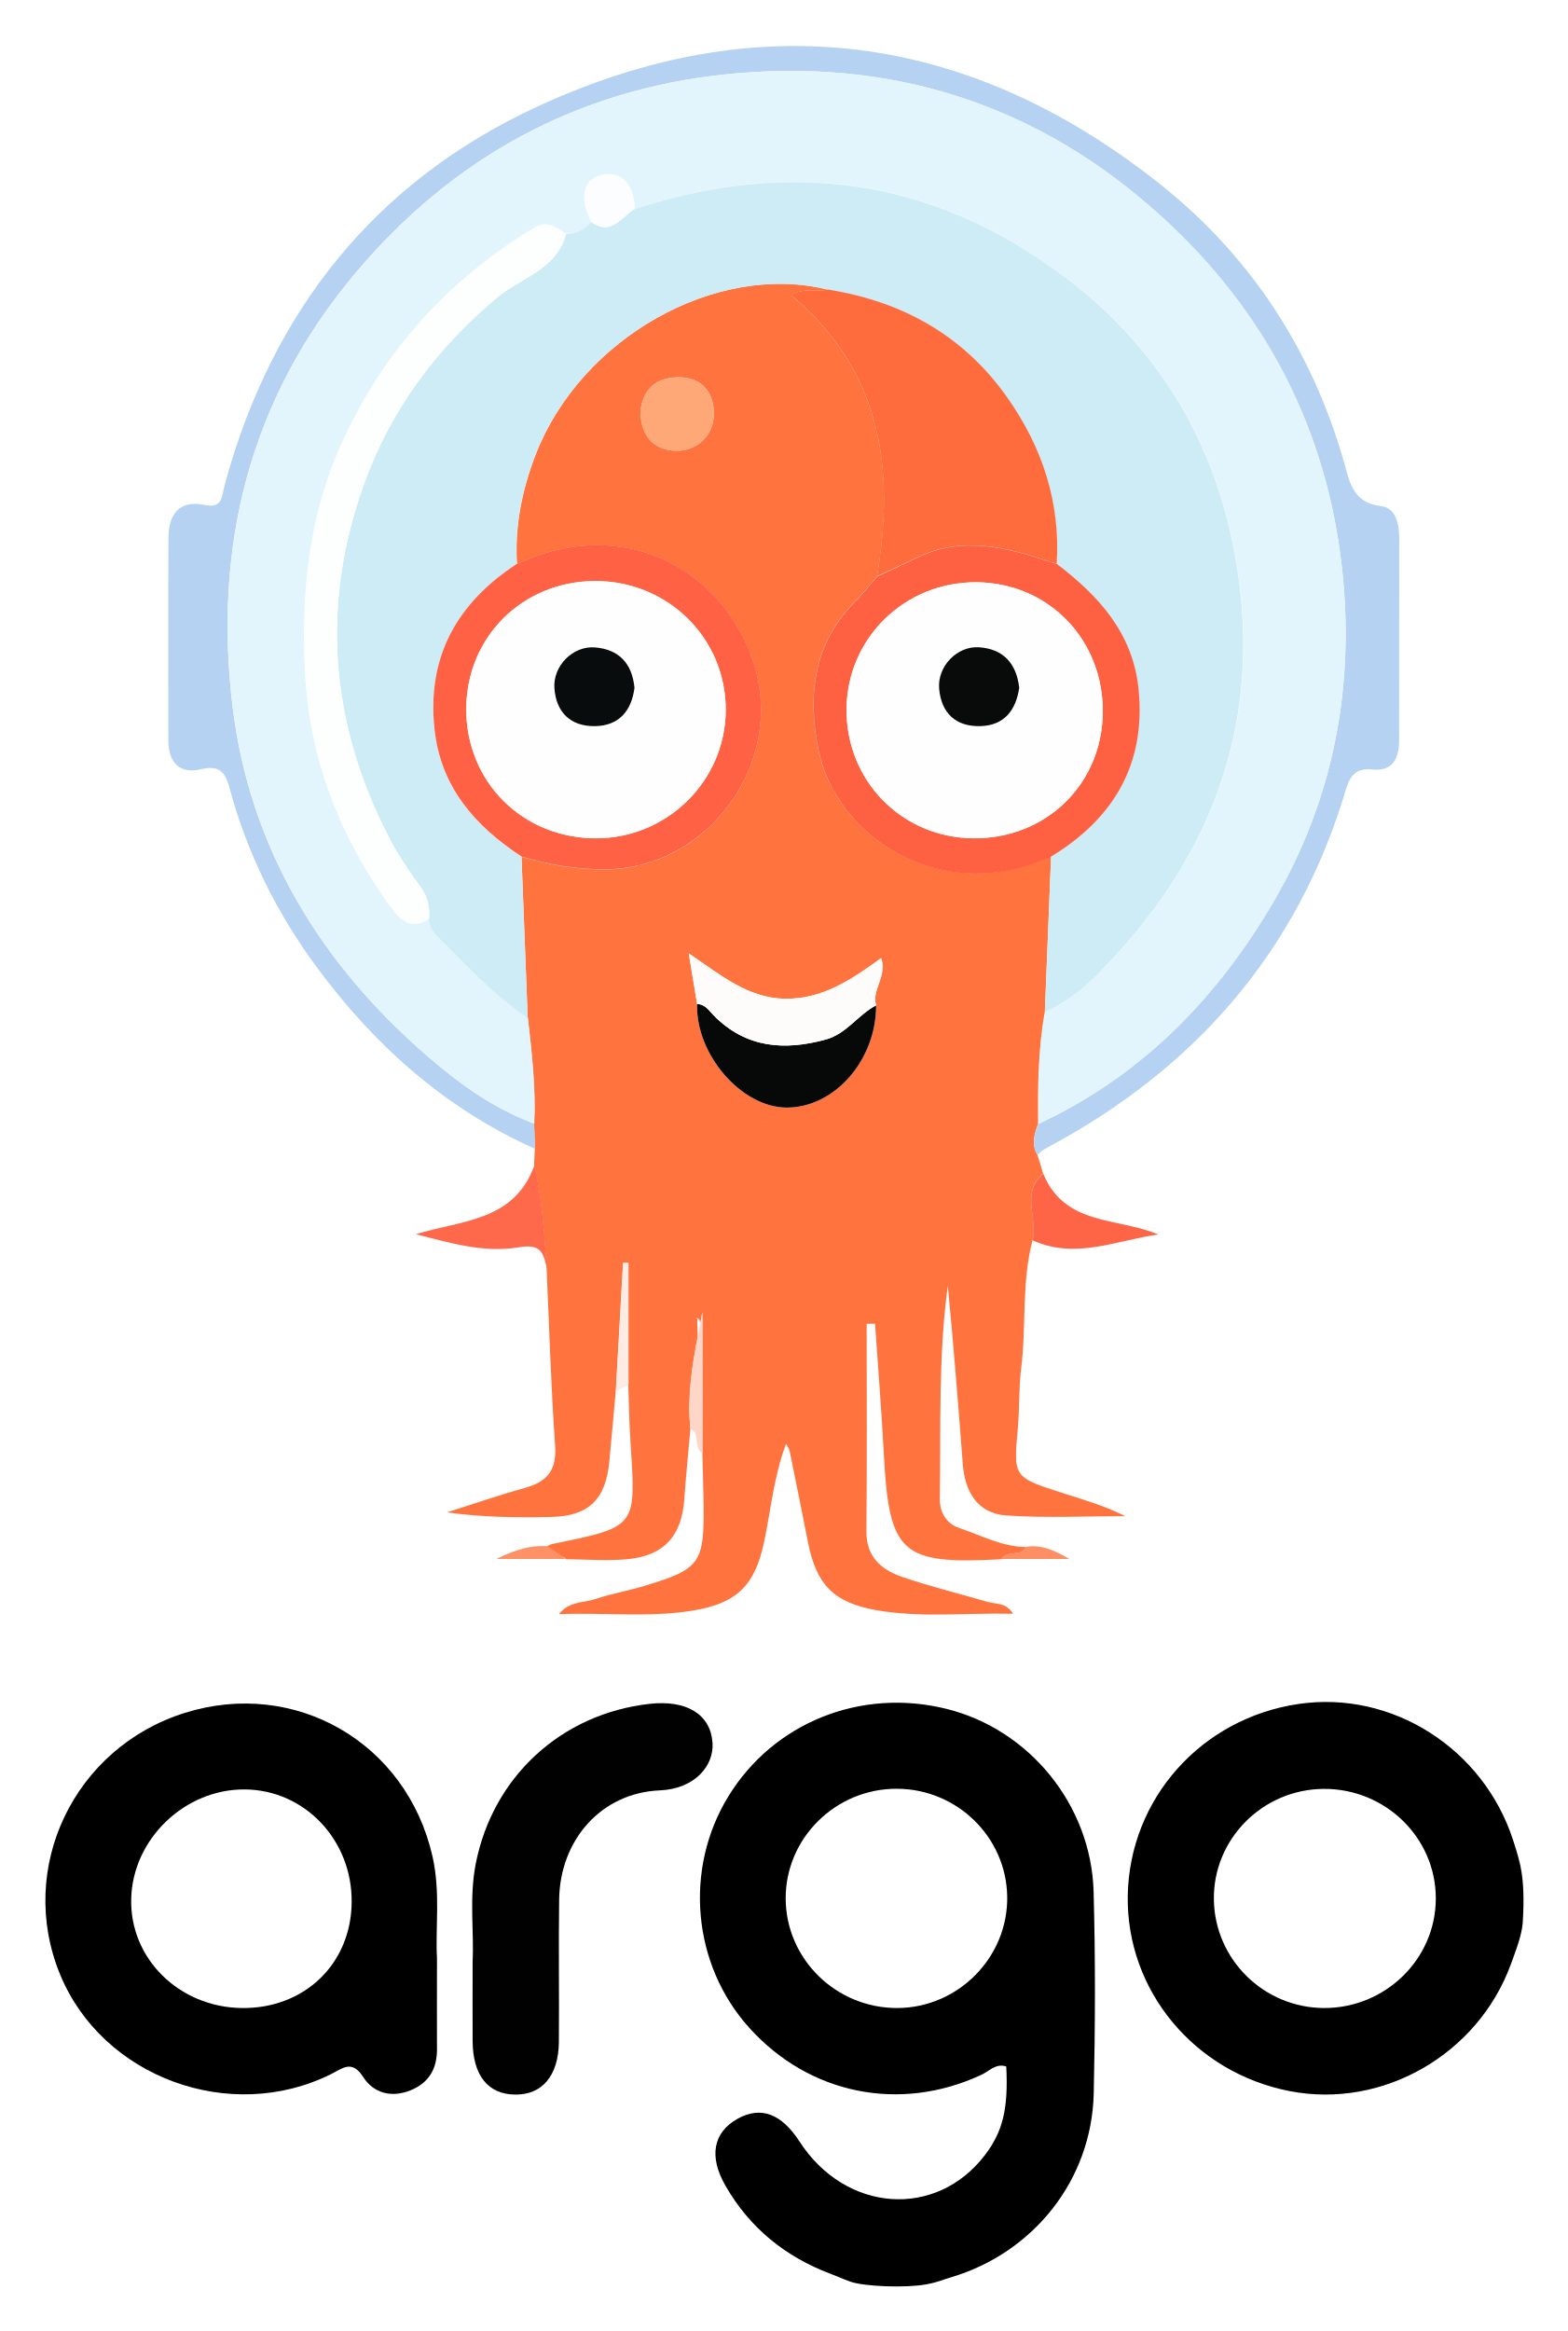
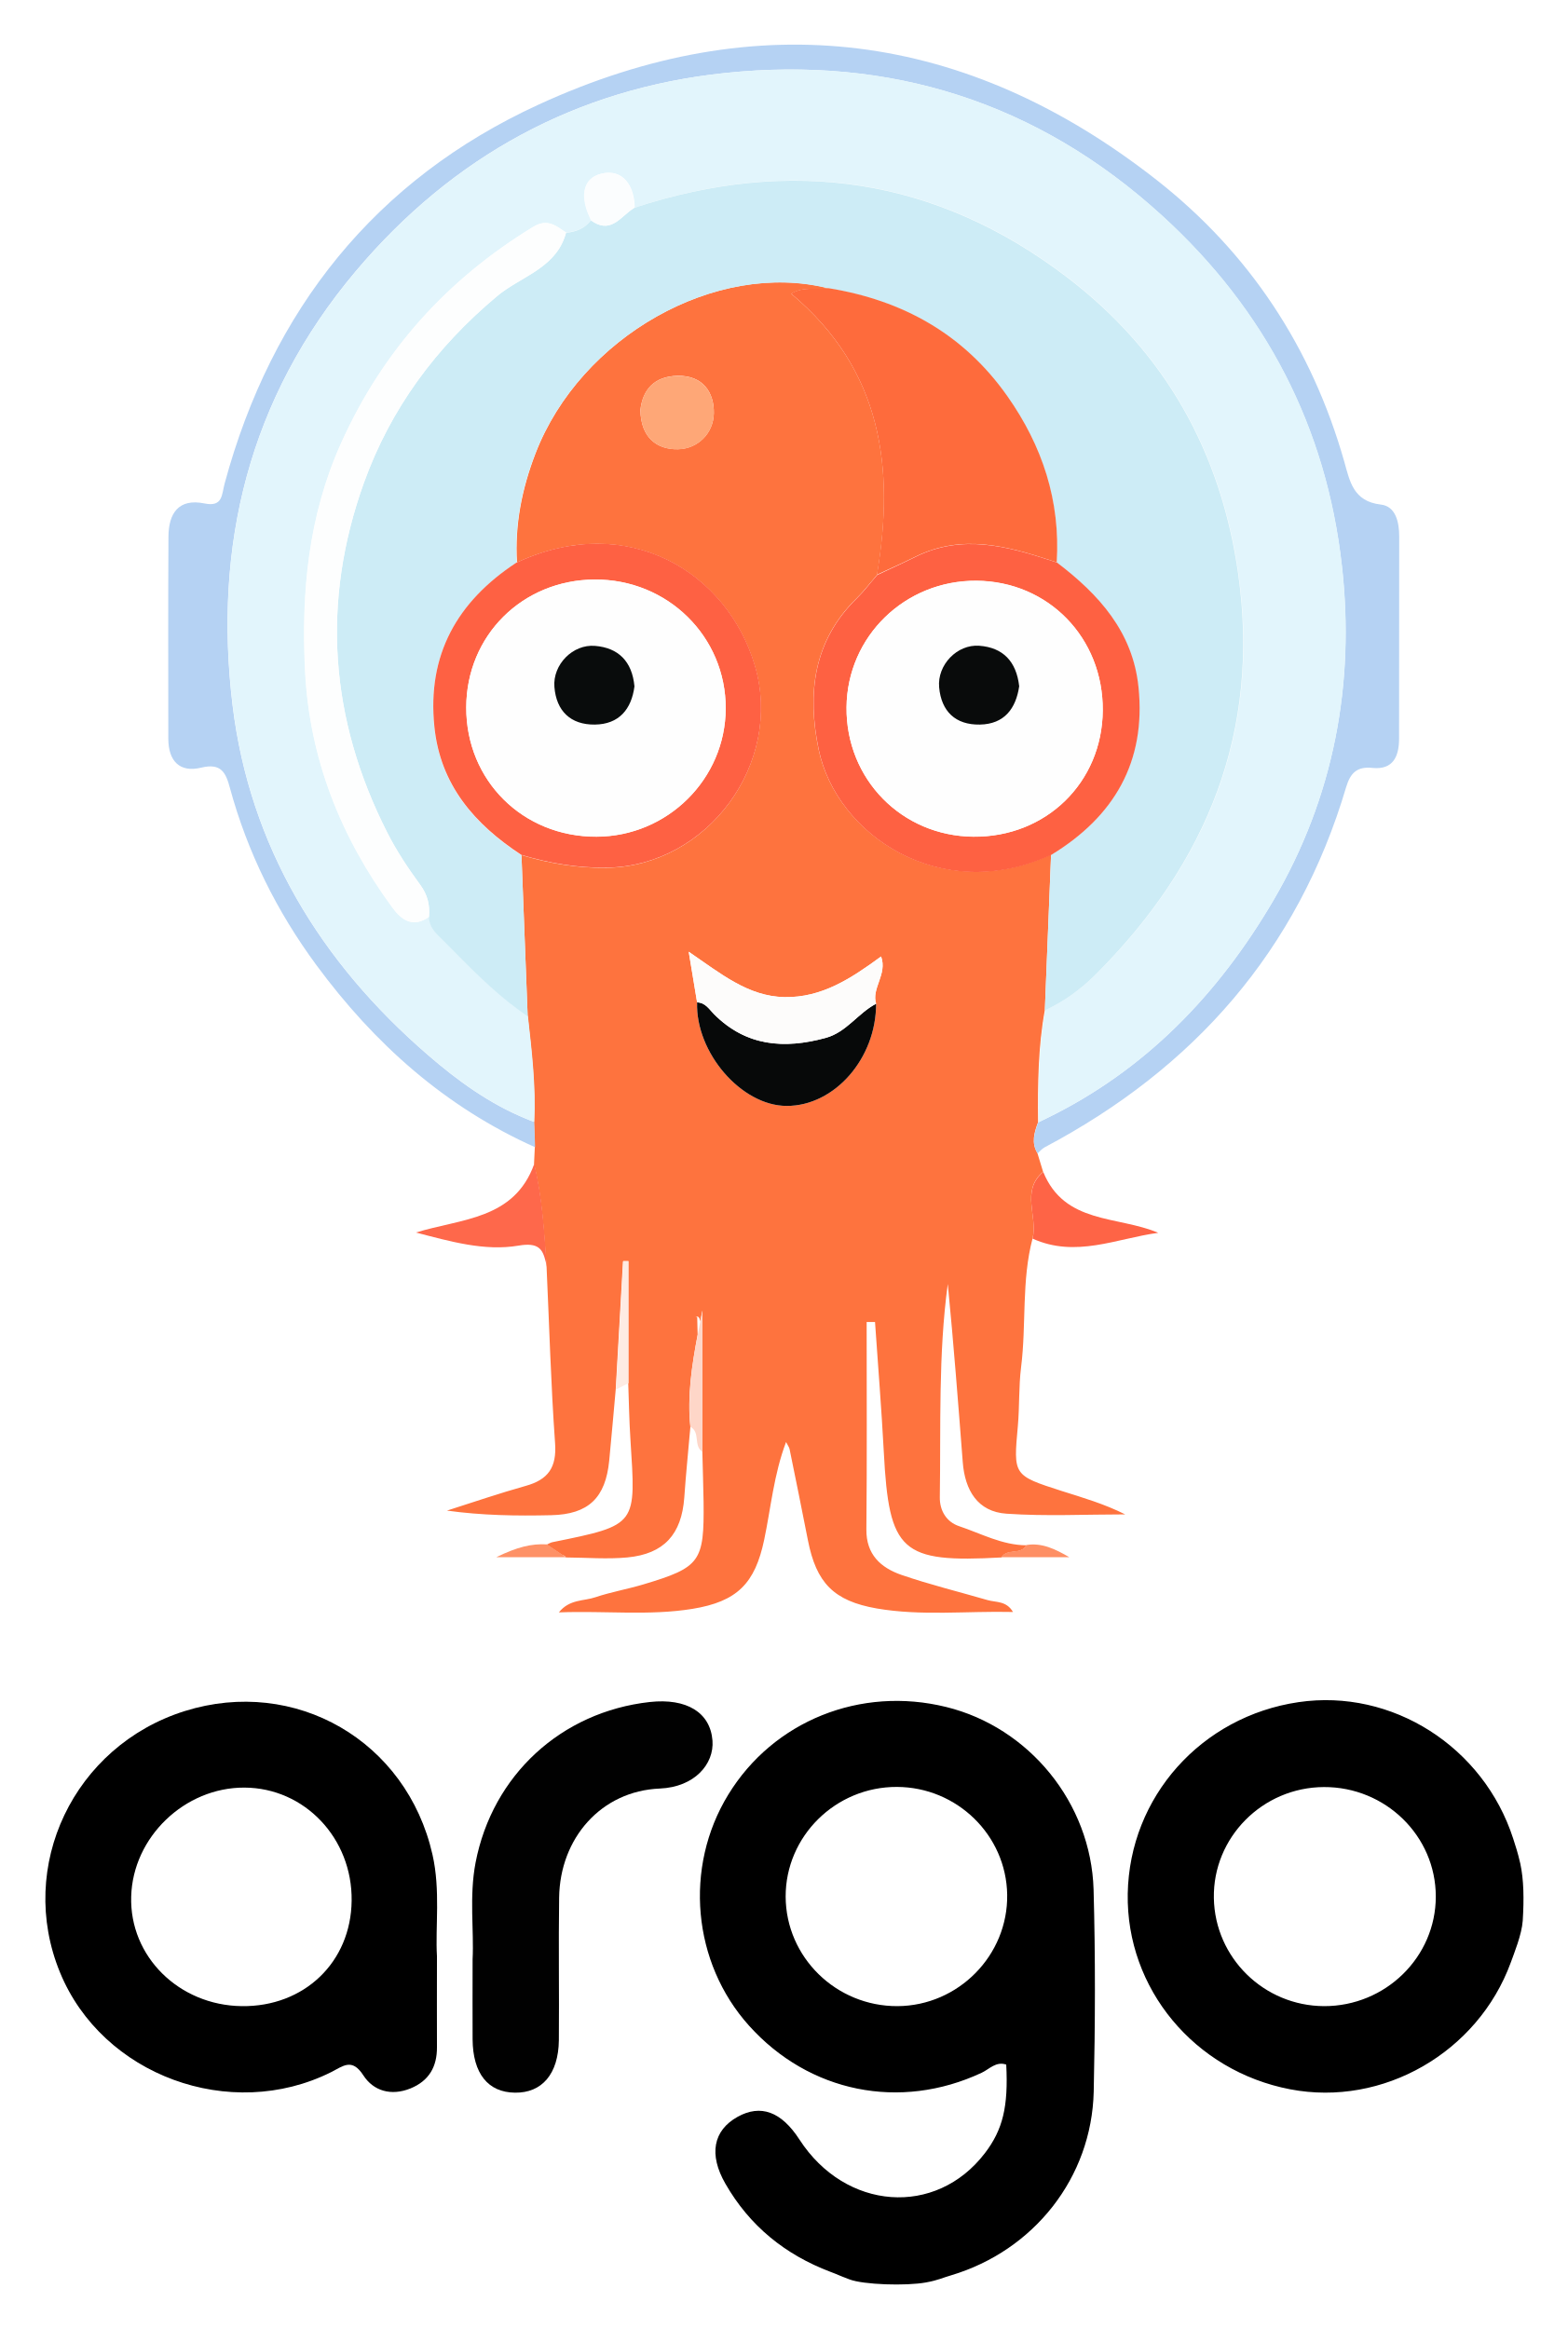
- <svg xmlns="http://www.w3.org/2000/svg" role="img" viewBox="-2.20 -9.20 1161.40 1726.40">
+ <svg xmlns="http://www.w3.org/2000/svg" viewBox="-2.18 -8.18 1161.36 1725.36">
  <style>svg {enable-background:new 0 0 1151.8 1710.1}</style>
  <style>.st0{fill:#fefefe}</style>
  <g>
    <path fill="none" d="M744 1395.4c-.7-44.1-37-79.6-81.6-79.8-45.4-.2-82.7 36.5-82.5 81.3.1 44.9 37.4 81.3 82.9 81 45.1-.2 81.9-37.6 81.2-82.5zM178.9 1316c-44.4-.2-82.7 36.7-83.9 80.7-1.2 44.3 35.3 80.6 81.9 81.2 46.3.6 80.9-32.5 81.4-78.1.6-46.2-34.8-83.6-79.4-83.8zm799.7-.4c-45.5.2-82.3 37.4-81.5 82.3.8 44.2 37.1 79.9 81.6 80 45.5.2 82.8-36.4 82.8-81.2-.1-44.8-37.4-81.3-82.9-81.1z" />
    <path d="M514.2 967c.1 0 .2.3.2.9l.3 12.5c.6-3.2 1.2-6.4 1.9-9.7-.5-6.1-5.3-3-2.4-3.7zm262.4-342c-.1.1-.3.1-.4.2.1.1.3.2.4.3-.1-.1 0-.3 0-.5zM611.3 205.2v.1h.3c-.1 0-.2-.1-.3-.1z" class="st0" />
    <path d="M698.8 1256.4c-63.5-15.7-128.1 10.3-161.5 64.9-33 53.9-26.6 124.5 15.4 171.2 44.5 49.5 111.8 63.1 172.2 34.9 5.8-2.7 10.7-8.7 18.3-6.1 1.6 31.1-2.5 48.2-15.8 65.6-36.3 47.5-103.3 42.6-137.4-10.1-13.4-20.7-28.7-26.3-45.8-16.8-18.1 10.1-21.5 27.9-9 49.6 17.9 31.2 44.2 52.5 77.7 65.2 5.9 2.2 5.1 2.2 14.1 5.6 10.3 4 42 5 56.7 2.3 9-1.6 12.7-3.6 18.7-5.3 61.2-18.3 104.1-72.2 105.6-136.1 1.1-49.9 1.3-99.8-.1-149.7-1.9-64.2-47.8-120.1-109.1-135.2zm-119 140.5c-.1-44.8 37.1-81.5 82.5-81.3 44.5.2 80.9 35.8 81.6 79.8.7 44.9-36.1 82.3-81.2 82.6-45.5.2-82.7-36.2-82.9-81.1zm538.9-43.1c-22-68-89.7-111.2-159-101-72.1 10.6-125.2 70.2-126.5 141.9-1.2 70.3 49.4 131.3 120.3 144.9 68.7 13.2 139-27.3 163.4-93.8 2.4-6.7 8.2-20.8 8.9-31.1 1-16 .8-30.3-1.8-42.3-2-8.7-3.4-12.6-5.3-18.6zM978.6 1478c-44.5-.2-80.8-35.8-81.6-80-.8-44.9 36-82.1 81.5-82.3 45.6-.2 82.9 36.2 82.9 81.1 0 44.8-37.2 81.3-82.8 81.2z" />
    <path fill="#fe733e" d="M751.8 1048.3c1.3-14.5.6-29.2 2.4-43.6 4-31.7.2-64.1 8.5-95.4 4.1-16.2-9-35.2 7.8-49.4l-4.2-13.8c-4.7-7.8-2.3-15.4.5-23-.3-27.8 0-55.6 5-83.1 1.5-38.2 3.1-76.4 4.6-114.7-.1-.1-.3-.2-.4-.3-81.7 37.5-158.7-15-171.8-78-8.6-41.4-4-80.5 28.3-112.1 5.4-5.3 10-11.4 15-17.2 13.2-79.1 4-151.7-63.6-208.3 10.1-5.8 19.2-2.5 27.4-4v-.1c-82.9-20.8-183.5 35.9-216.8 122.5-10 26-15.4 52.8-13.7 80.7 82.2-38.1 155.9 7.4 176.2 76.7 21.1 72.1-35.1 148.4-109.8 149.5-21.8.3-42.5-3.3-63.1-9.4 1.5 39.8 3.1 79.6 4.6 119.4 2.9 26.1 6 52.1 4.7 78.4l.6 18.6c-.2 4.1-.4 8.2-.6 12.4 6.1 25 7.4 50.7 9.3 76.3-.2-.7-.3-1.3-.4-2 .1.7.3 1.3.4 2 2 43.5 3.2 87.1 6.3 130.6 1.3 18-5.2 27-21.8 31.6-19.6 5.5-38.9 12.1-58.3 18.3 26 3.6 51.6 4 77.2 3.4 27.7-.6 40.3-12.9 43-40.4 1.7-17.5 3.2-35 4.8-52.5 1.8-31.7 3.6-63.5 5.4-95.2h3.9v90.5c.5 13.7.7 27.5 1.6 41.2 4 63.9 5.9 63.5-57.8 76.4-1.5.3-2.8 1.2-4.2 1.8 3.8 2.5 7.6 5 11.4 7.6 1.2.3 2.2.8 2.8 1.9 15.2.1 30.5 1.4 45.5 0 27.3-2.6 40.2-17.2 42.2-44.3 1.2-17.4 3-34.8 4.5-52.2-2.4-23.1 1.1-45.8 5.4-68.5l-.3-12.5c0-.6-.2-1-.2-.9-2.9.7 1.9-2.4 2.4 3.7.5-2.7 1.1-5.4 1.6-8.1v104.8c.3 12.3.7 24.5.9 36.8.5 44.5-2.3 48.5-44.7 61.2-11.7 3.5-23.9 5.6-35.5 9.5-8.4 2.9-19.1 1.3-27 11.2 34.5-1.3 66.8 2.6 98.9-2.6 33.2-5.4 46.4-18.8 53.2-51.2 5-23.8 7.1-48.3 16.2-72.4 1.3 2.6 2.3 3.8 2.6 5.2 4.6 22.5 9.2 45.1 13.6 67.6 6.2 31.5 19 44.9 51 50.5 33.1 5.7 66.6 1.8 100.9 2.6-4.9-8.4-12.6-7-18.8-8.8-21.3-6.2-43-11.5-63.9-18.7-15.2-5.3-26.1-15-25.9-33.7.5-51.2.2-102.4.2-153.6h6.2c2.2 32.1 4.8 64.1 6.5 96.2 3.9 74.2 12.7 82.3 87.2 78.2 4.2-7 14.5-1.5 18.4-9-17.9-.1-33.5-8.7-49.9-14.2-9.2-3.1-14.4-11.4-14.2-21.6.8-52.6-1.2-105.4 5.9-157.8 4.3 44 7.7 88.1 11.1 132.1 1.6 20.6 10.9 36.7 32.5 38.1 29.2 2 58.5.5 87.8.5-15.5-7.8-31.4-12.4-47.2-17.4-35.8-11.5-35.6-11.6-32.3-48zM526.6 298c-.3 14.7-11.7 26.3-26.6 26.6-15.7.3-27.5-8.7-27.8-29.1 1.7-14.8 10-24.9 27.6-25.3 18.7-.3 27.1 12.3 26.8 27.8zm120.2 437.4c.1 40.5-30.9 75.8-66.3 75.7-33.4-.1-67.5-39.5-66.3-76.7-1.8-11-3.7-22.1-6.2-37.5 23.9 16.3 44 33 70.9 33.6 27.5.5 49.1-13.6 71.6-30.1 4.8 13.2-7.3 23.5-3.7 35z" />
    <path fill="#b5d2f3" d="M393.5 823c-2-.7-3.9-1.6-5.8-2.3-27.4-11.2-51.1-28.4-73.1-47.5-79.4-68.6-131.8-154.5-144.5-258.7-14.4-118.4 12.1-227.7 91.1-321.6 72.1-85.6 164-135.5 273.7-147 121.9-12.7 231.4 21.4 323.6 105.6 76.9 70.2 121.8 157.2 133.3 259.5 9.8 87.1-5.9 171.3-50.7 247.8-40.7 69.5-94.9 125.9-168.2 161.6-2 1-4 2-6 2.9-2.8 7.6-5.3 15.2-.5 23 1.7-1.5 3.2-3.4 5.2-4.5C882.3 783.2 959.1 696.1 995 574.9c3.1-10.3 7.9-15.4 19.4-14.2 15.6 1.6 19.8-8.8 19.8-21.8.1-49.9.1-99.7.1-149.6 0-10.7-2.6-22.5-13.7-23.7-20.4-2.4-22.9-17.3-27-31.8-24-84.4-70.2-154.6-138.8-208.5C713.8 14.6 559-5.4 396.6 69.4 275.9 124.9 199 221.2 164.2 350.1c-2.2 8-1.2 17.5-14.8 14.7-19.4-4-26.7 7.4-26.8 24.6-.3 49.9-.1 99.7-.1 149.6 0 16.6 8.4 25.4 24.4 21.5 14.7-3.6 18.2 3.7 21.2 14.9 13 47.8 34.7 91.5 64.1 131.4 43 58.3 95.4 105.1 162 134.9-.2-6.2-.4-12.5-.7-18.7z" />
    <path d="M318.2 1365.8c-19.1-84.4-101.7-132-183.5-106.4-82.2 25.8-124.8 115-92.4 193.7 31.3 76.2 126.1 111.1 200.8 73.8 8.8-4.4 15.4-10.8 23.9 2.4 7.5 11.6 20.6 15.4 34.8 9.7 13.8-5.6 19.8-16.1 19.7-30.6-.1-20.7 0-41.4 0-67.4-1.3-21.6 2.7-48.7-3.3-75.2zM176.9 1478c-46.6-.6-83.2-36.9-81.9-81.2 1.2-44 39.6-80.9 83.9-80.7 44.6.2 80 37.6 79.4 83.8-.5 45.5-35.1 78.7-81.4 78.1z" />
    <path fill="#010101" d="M525.6 1281.3c-1.6-20.9-19.2-31.6-46.5-28.6-65.5 7.3-116.5 54.1-129 119-4.8 25-1.1 50.5-2.2 71.5 0 22.6-.1 41 0 59.4.2 25.3 11.4 39.3 31.4 39.5 20 .3 32.2-13.9 32.5-38.8.3-35.2-.3-70.5.2-105.7.6-44 31.1-79 74.6-80.8 25.8-1.1 40.3-18.2 39-35.5z" />
    <path fill="#fe684b" d="M393.6 854c-14.8 41.5-54.2 40.5-87.7 50.9 25.2 6.5 50.8 14 76 9.7 15-2.6 17.9 2.8 20.1 11.7.2.7.3 1.4.5 2.1.1.6.3 1.3.4 2-1.9-25.7-3.2-51.3-9.3-76.4z" />
    <path fill="#fe6446" d="M762.7 909.4c32 14.5 62.2-.1 93.1-4.3-30.2-12.8-69.3-6.2-85.2-45.1-16.9 14.2-3.8 33.2-7.9 49.4z" />
    <path fill="#fed6c8" d="M518.2 962.6c-.5 2.7-1.1 5.4-1.6 8.1-.6 3.2-1.3 6.4-1.9 9.7-4.3 22.7-7.8 45.4-5.4 68.5 7.5 3.9 2 14.2 8.9 18.4V962.6z" />
    <path fill="#feebe3" d="M459.5 926c-1.8 31.7-3.6 63.5-5.4 95.2 3.1-1.6 6.2-3.1 9.3-4.7V926h-3.9z" />
    <path fill="#fe9166" d="M365.5 1145.4h51.6c-.9-.6-1.9-1.2-2.8-1.9-3.8-2.5-7.6-5-11.4-7.6-11.3-.6-21.9 1.9-37.4 9.5z" />
    <path fill="#fe8f64" d="M739.7 1145.4h50.2c-10.2-5.9-20.2-10.9-31.8-9-3.9 7.6-14.3 2-18.4 9z" />
    <path fill="#e2f5fc" d="M773 820.3c73.3-35.6 127.4-92 168.2-161.6 44.8-76.5 60.5-160.7 50.7-247.8-11.5-102.4-56.3-189.4-133.3-259.5C766.4 67.3 656.9 33.1 535 45.9c-109.6 11.4-201.6 61.4-273.7 147-79.1 93.9-105.5 203.2-91.1 321.6 12.7 104.3 65.1 190.1 144.5 258.7 22.1 19.1 45.8 36.4 73.1 47.5 1.9.8 3.8 1.6 5.8 2.3 1.3-26.3-1.8-52.3-4.7-78.4-2-1.4-4-2.8-6-4.3-20.3-14.7-37.7-32.8-55.2-50.6-5.3-5.4-11.9-10-11.9-18.8-11.8 8.5-20.3 2.6-27.2-6.8-38.4-52.4-61.6-110.5-64.7-175.9-2.8-57.8 2.4-114 26.7-168.1 30.9-68.7 78.4-121.2 142.2-160.2 10.8-6.6 17-.7 24.5 4.2 7.3-.7 13.8-3.2 18.5-9.2l-.9-2.1c-6.4-13.5-6.7-28.8 8.7-32.4 15.5-3.7 24.3 8.9 24.4 25.2 115.7-38 223.3-22.6 320.4 51.5 72.6 55.4 114.2 129.7 126.9 220.3 16.4 116.5-23 213.1-104.2 294.8-9.6 9.6-20.4 18.3-32.6 24.8-2.1 1.1-4.2 2.1-6.3 3.1-5 27.5-5.3 55.3-5 83.1 1.8-.9 3.7-1.9 5.8-2.9z" />
    <path fill="#cdecf6" d="M810.9 712.3C892 630.6 931.4 534 915.1 417.5c-12.7-90.7-54.3-165-126.9-220.3-97.1-74.1-204.8-89.4-320.4-51.5-.2.1-.4.3-.6.4-9.1 5.8-16.2 18.3-29.3 10.5-.8-.5-1.5-.9-2.3-1.5-4.7 6-11.1 8.5-18.5 9.2-.3 1.2-.7 2.3-1.1 3.5-8.3 23.3-33.2 29.4-49.9 43.4-45.3 37.9-78.9 83.3-98.7 138.3-31.8 88.6-25.3 175.4 17.3 259.2 6.9 13.6 15.4 26.5 24.5 38.8 5.4 7.4 7.1 14.8 6.4 23.3v.3c0 8.7 6.6 13.4 11.9 18.8 17.6 17.8 34.9 35.9 55.2 50.6 2 1.4 4 2.9 6 4.3-1.5-39.8-3.1-79.6-4.6-119.4-.1 0-.1-.1-.2-.1-34.6-22.7-60-51.7-64.4-94.9-5.5-53.3 16.9-92.7 60.5-121.4.2-.1.4-.3.6-.4-1.7-28 3.7-54.8 13.7-80.7 33.3-86.5 133.9-143.3 216.8-122.5.1 0 .2 0 .3.1 55 8.9 100.2 34 132.6 80.1 25.9 36.9 39.3 77.6 36.5 123 31.2 23.7 56.4 51.5 60.5 92.6 5.5 55.3-18.1 95.7-64.6 123.9v.5c-1.5 38.2-3.1 76.4-4.6 114.7 2.2-1 4.3-2 6.3-3.1 12.4-6.5 23.2-15.2 32.8-24.9z" />
    <path fill="#fe6b3c" d="M676.2 404.1c34.3-16.9 67.6-7.8 100.7 3.1 1.2.4 2.5.8 3.7 1.2 2.8-45.5-10.6-86.2-36.5-123-32.4-46.1-77.6-71.2-132.6-80.1h-.3c-8.2 1.6-17.3-1.8-27.4 4 67.6 56.6 76.9 129.2 63.6 208.3 2.1-1 4.1-1.9 6.2-2.9 7.7-3.5 15.2-6.9 22.6-10.6z" />
    <path fill="#fe6142" d="M841.2 501.1c-4.1-41.1-29.3-68.9-60.5-92.6-1.2-.4-2.5-.8-3.7-1.2-33.2-10.9-66.4-20-100.7-3.1-7.4 3.7-15 7.2-22.5 10.7-2.1 1-4.1 1.9-6.2 2.9-5 5.7-9.6 11.9-15 17.2-32.4 31.6-36.9 70.7-28.3 112.1 13.1 63.1 90.1 115.6 171.9 78.2.1-.1.3-.1.4-.2 46.5-28.3 70.2-68.8 64.6-124zM718.9 611.6c-53.1-.4-94.5-42.6-94-95.9.5-52.5 43.4-94.1 96.3-93.7 53.2.4 93.9 42.3 93.5 96.1-.4 53.4-42 94-95.8 93.5z" />
    <path fill="#fe6143" d="M380.1 408.8c-43.6 28.7-66 68.1-60.5 121.4 4.4 43.2 29.8 72.2 64.4 94.9.1 0 .1.1.2.1 20.6 6.1 41.2 9.7 63.1 9.4 74.6-1.1 130.9-77.3 109.8-149.5-20.3-69.3-94.1-114.8-176.2-76.7-.4.1-.6.3-.8.4zm59.6 202.8c-54.5.2-96.7-41.6-96.5-95.8.1-53.2 41.6-94.4 95.1-94.7 54.1-.3 97.3 42.3 97.1 95.5-.2 52.3-43.1 94.8-95.7 95z" />
    <path fill="#070909" d="M526.8 743.2c-3.7-3.7-6.4-8.7-12.6-8.8-1.2 37.2 32.8 76.6 66.3 76.7 35.5.1 66.4-35.2 66.3-75.7-13.4 6.9-21.9 21.1-37.3 25.3-30.7 8.4-58.9 6.3-82.7-17.5z" />
    <path fill="#fdfcfb" d="M650.5 700.4c-22.5 16.5-44 30.6-71.6 30.1-27-.5-47-17.3-70.9-33.6 2.6 15.4 4.4 26.4 6.2 37.5 6.2.2 8.9 5.1 12.6 8.8 23.7 23.8 52 25.9 82.7 17.5 15.4-4.2 23.9-18.3 37.3-25.3-3.6-11.5 8.5-21.8 3.7-35z" />
    <path fill="#fea777" d="M499.8 270.3c-17.7.3-26 10.4-27.6 25.3.3 20.4 12.1 29.3 27.8 29.1 14.9-.3 26.3-11.9 26.6-26.6.3-15.6-8.1-28.2-26.8-27.8z" />
    <path fill="#fdfefe" d="M315.6 670.7c.7-8.5-1-15.9-6.4-23.3-9-12.3-17.6-25.2-24.5-38.8-42.6-83.8-49.2-170.6-17.3-259.2 19.8-55 53.4-100.4 98.7-138.3 16.7-14 41.6-20 49.9-43.4.4-1.1.8-2.3 1.1-3.5-7.5-4.9-13.7-10.8-24.5-4.2-63.8 39-111.3 91.5-142.2 160.2-24.3 54.1-29.5 110.3-26.7 168.1 3.2 65.3 26.3 123.5 64.7 175.9 6.9 9.4 15.5 15.3 27.2 6.8v-.3z" />
    <path fill="#fbfdfe" d="M467.1 146.1c.2-.1.4-.3.6-.4-.2-16.3-8.9-28.9-24.4-25.2-15.4 3.7-15.1 19-8.7 32.4l.9 2.1c.8.6 1.6 1.1 2.3 1.5 13.1 7.9 20.2-4.7 29.3-10.4z" />
    <path d="M814.7 518.2c.4-53.7-40.3-95.6-93.5-96.1-53-.4-95.8 41.2-96.3 93.7-.5 53.2 40.9 95.4 94 95.9 53.8.4 95.4-40.2 95.8-93.5zm-91.1 10.4c-18 .3-28.5-9.9-30.1-27.6-1.5-16.5 13.3-31.9 29.7-30.8 17.6 1.3 27.5 11.6 29.6 30-2.4 16.4-10.8 28.1-29.2 28.4zM438.3 421.2c-53.5.3-94.9 41.5-95.1 94.7-.1 54.2 42 96 96.5 95.8 52.6-.2 95.5-42.7 95.7-94.9.1-53.3-43.1-95.9-97.1-95.6zm.1 107.4c-17.8.2-28.5-10-29.9-27.9-1.3-16.5 13.6-31.8 30.1-30.4 17.4 1.5 27.6 11.6 29.2 30-2.2 16.9-11.4 28.1-29.4 28.3z" class="st0" />
    <path fill="#090b0b" d="M723.2 470.2c-16.4-1.2-31.2 14.2-29.7 30.8 1.6 17.8 12.1 27.9 30.1 27.6 18.3-.3 26.8-12 29.2-28.4-2.1-18.4-12-28.7-29.6-30z" />
    <path fill="#090c0c" d="M438.6 470.3c-16.5-1.4-31.4 13.9-30.1 30.4 1.4 17.9 12.1 28.1 29.9 27.9 18-.2 27.2-11.4 29.4-28.3-1.7-18.5-11.9-28.6-29.2-30z" />
  </g>
</svg>
